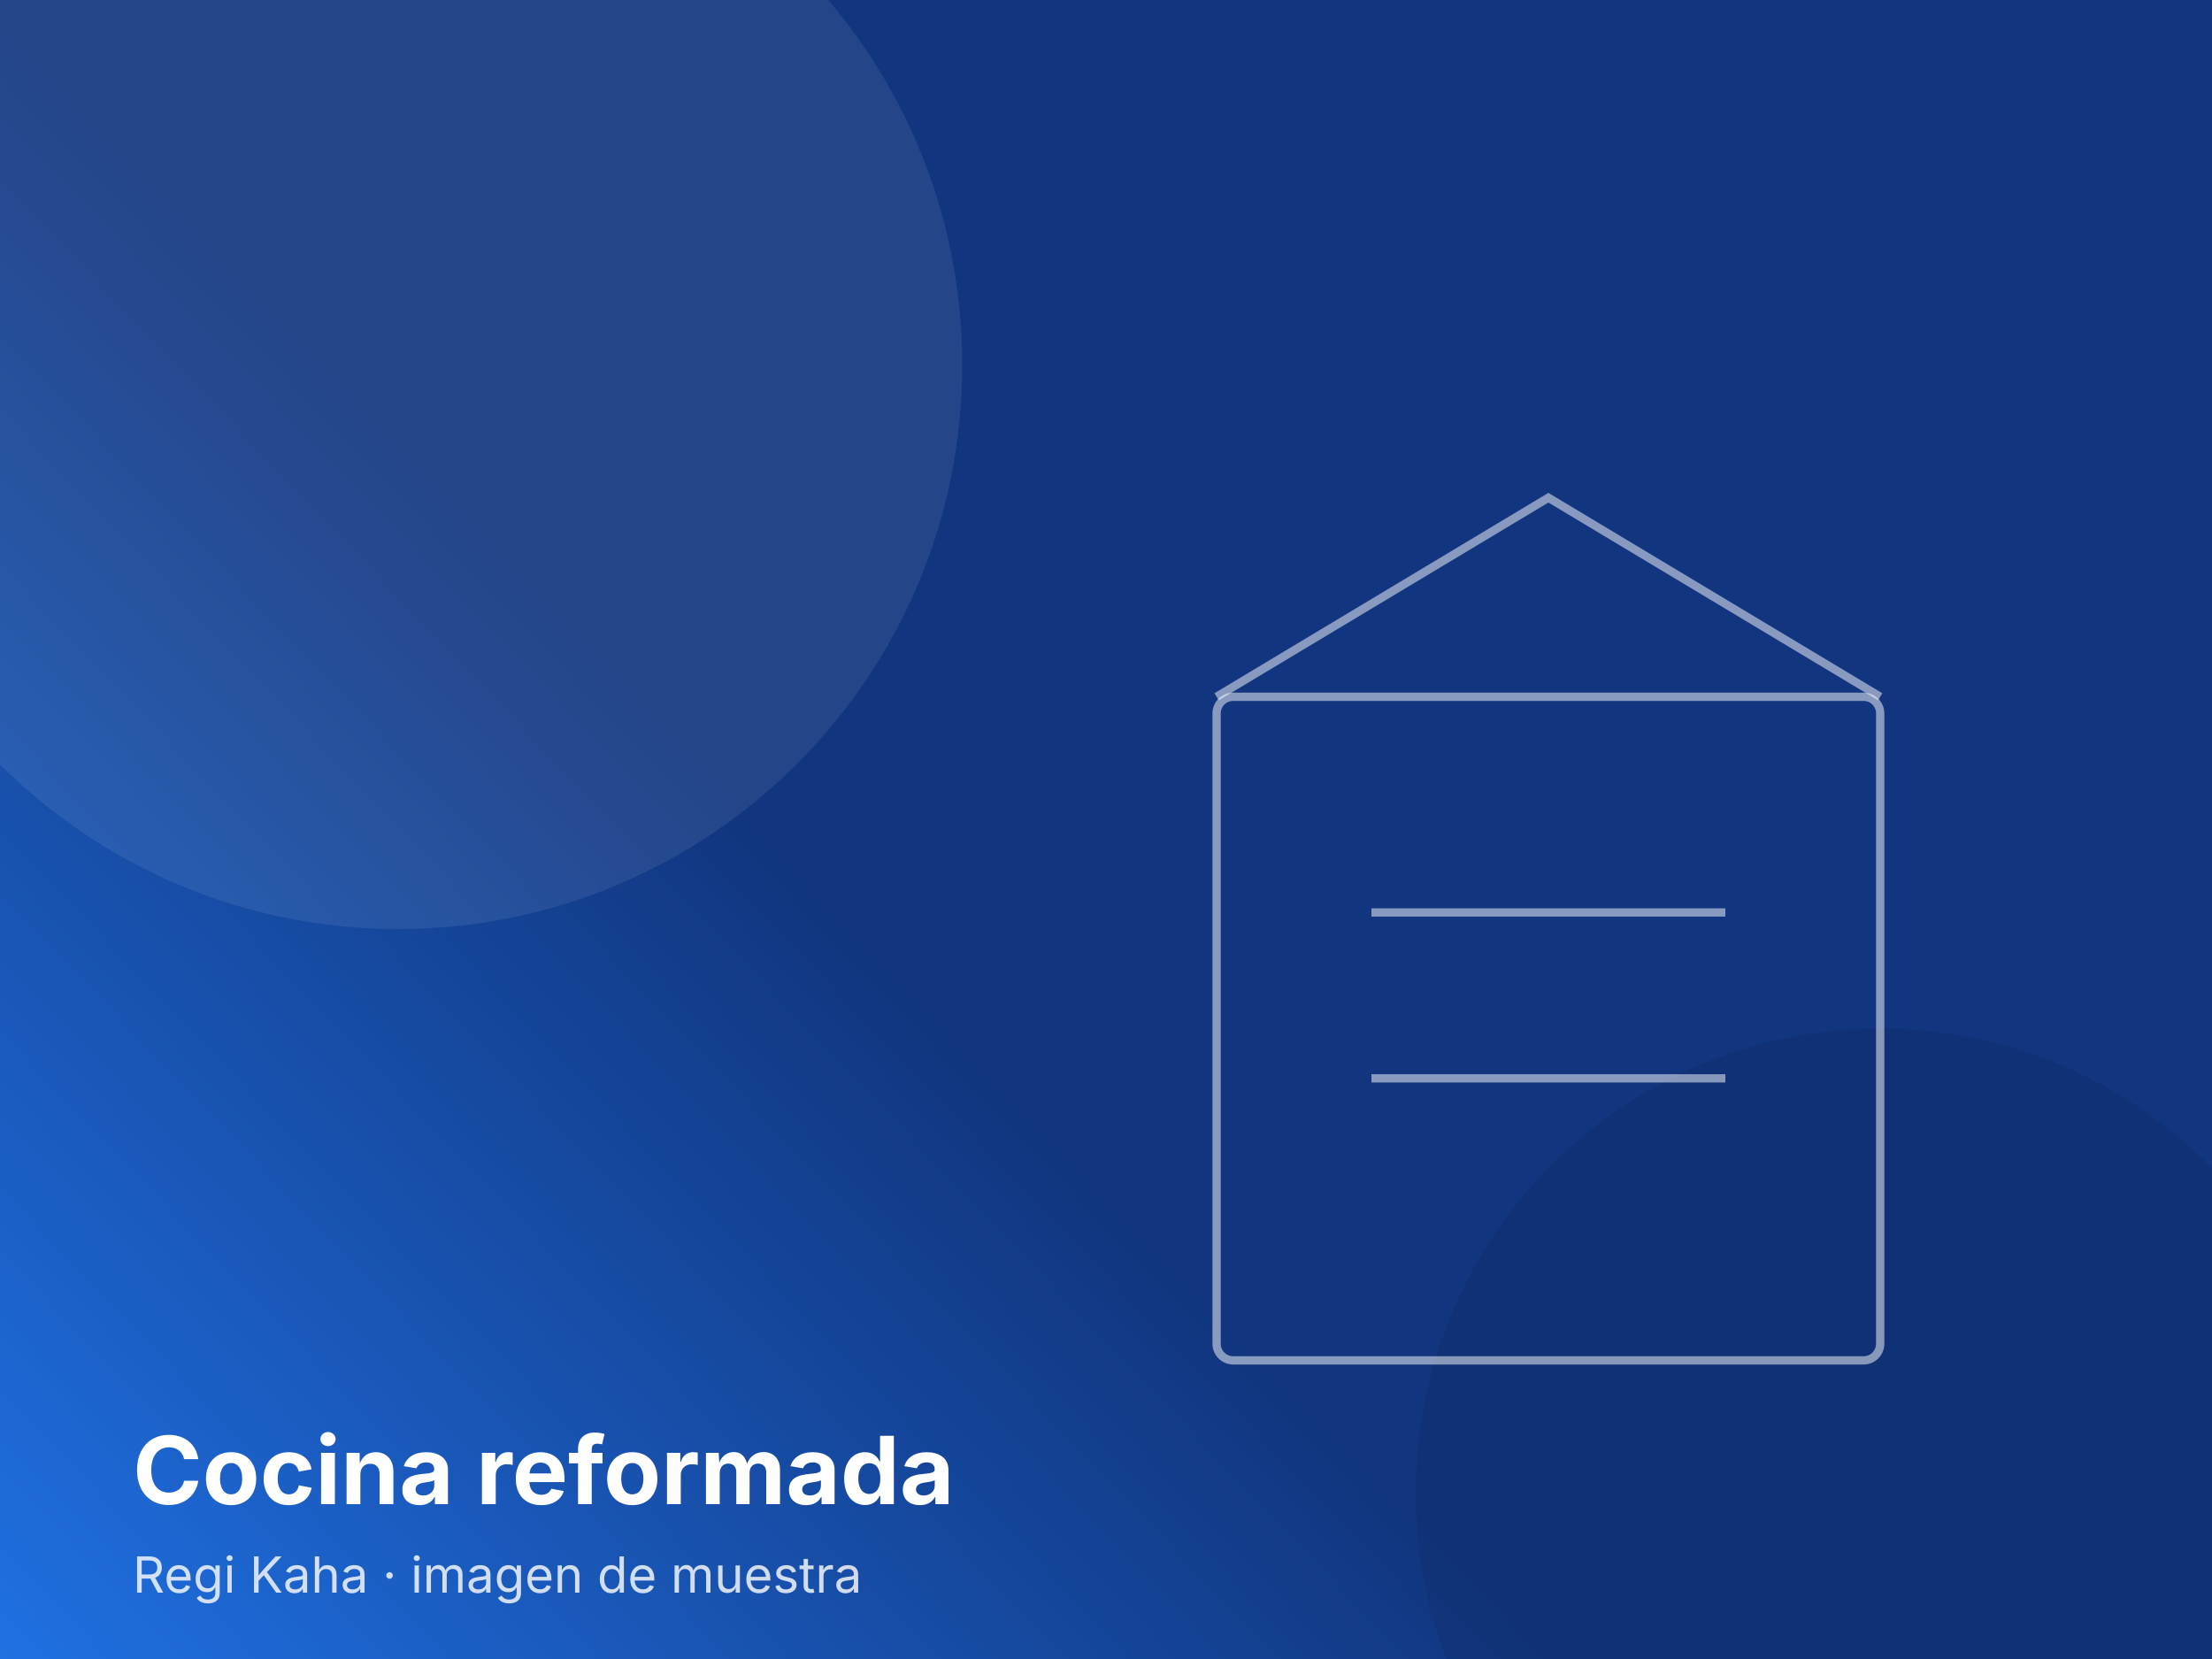
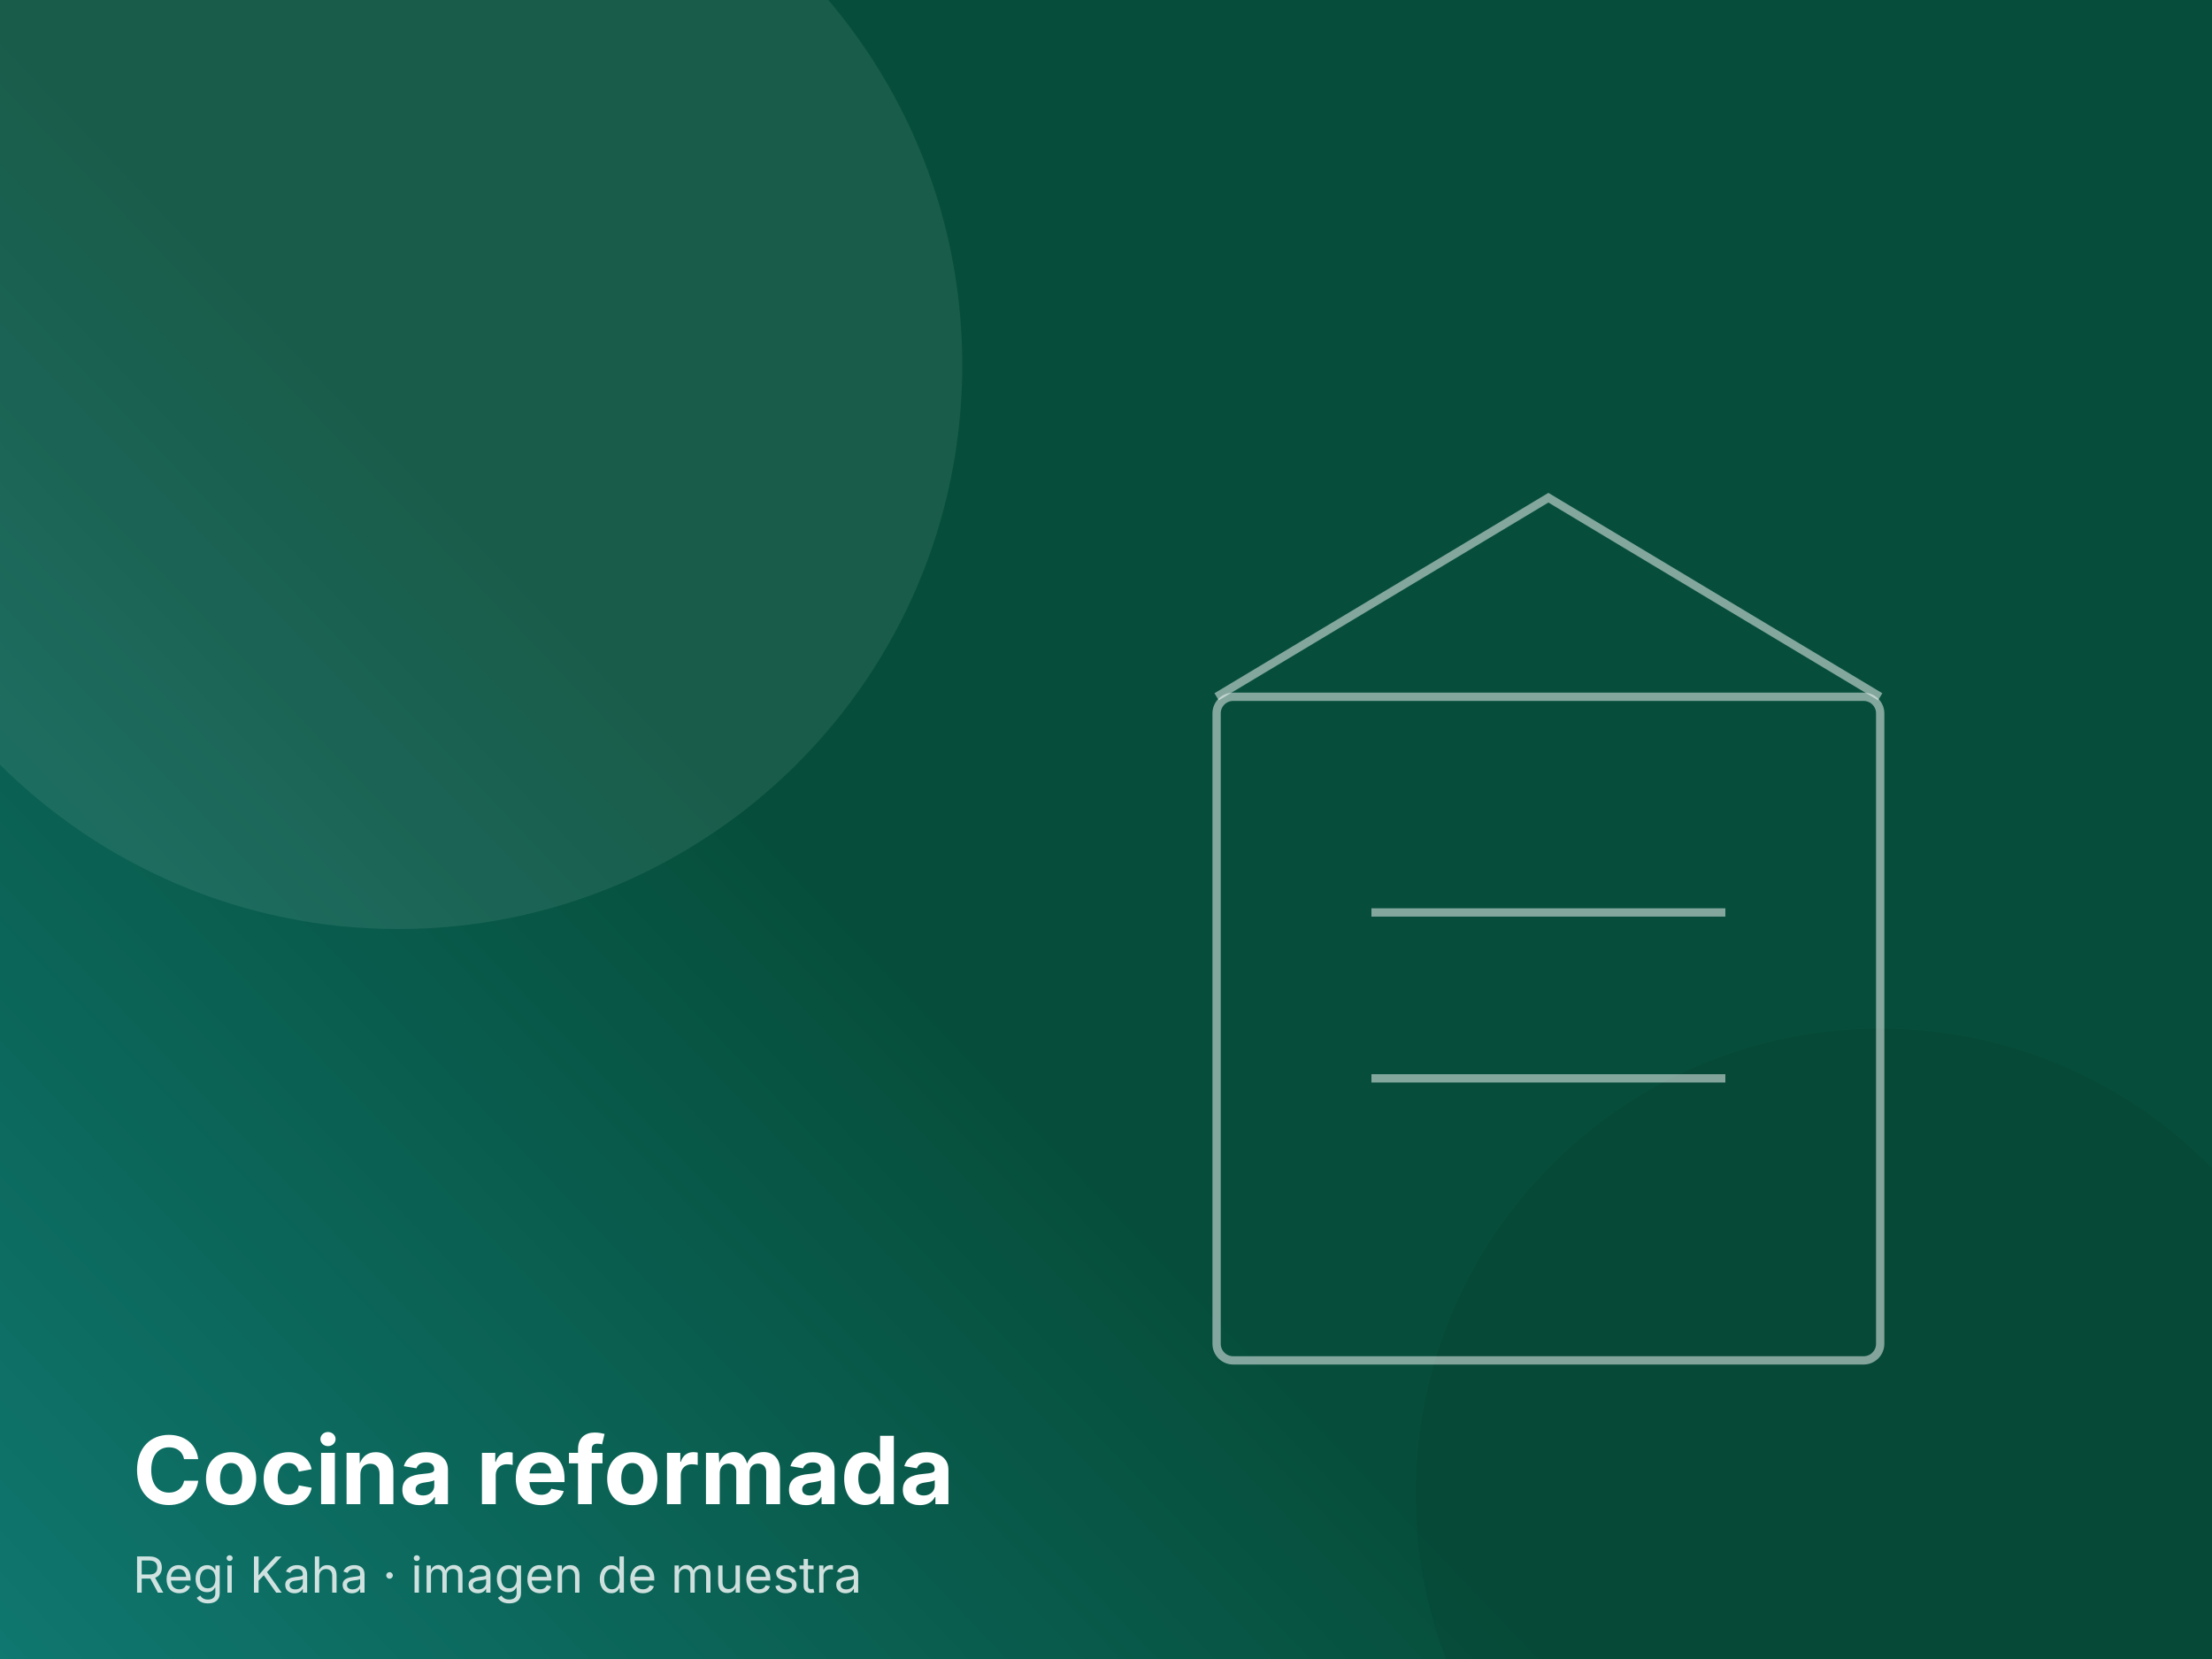
<svg xmlns="http://www.w3.org/2000/svg" width="800" height="600" viewBox="0 0 800 600">
  <defs>
    <linearGradient id="cg" gradientTransform="rotate(145)">
-       <stop offset="0" stop-color="#11357E" />
-       <stop offset="0.55" stop-color="#1F6FE0" />
-       <stop offset="1" stop-color="#3FB0F5" />
+       <stop offset="0" stop-color="#064E3B" />
+       <stop offset="0.55" stop-color="#0F766E" />
+       <stop offset="1" stop-color="#14B8A6" />
    </linearGradient>
  </defs>
  <rect width="800" height="600" fill="url(#cg)" />
  <circle cx="144" cy="132" r="204" fill="rgba(255,255,255,0.08)" />
  <circle cx="680" cy="540" r="168" fill="rgba(0,0,0,0.07)" />
  <g stroke="rgba(255,255,255,0.5)" stroke-width="3" fill="none">
    <rect x="440" y="252" width="240" height="240" rx="6" />
    <path d="M440 252 L560 180 L680 252" />
    <line x1="496" y1="330" x2="624" y2="330" />
    <line x1="496" y1="390" x2="624" y2="390" />
  </g>
  <text x="48" y="544" font-family="Inter, sans-serif" font-size="34" font-weight="700" fill="#fff">Cocina reformada</text>
  <text x="48" y="576" font-family="Inter, sans-serif" font-size="18" fill="rgba(255,255,255,0.8)">Regi Kaha · imagen de muestra</text>
</svg>
